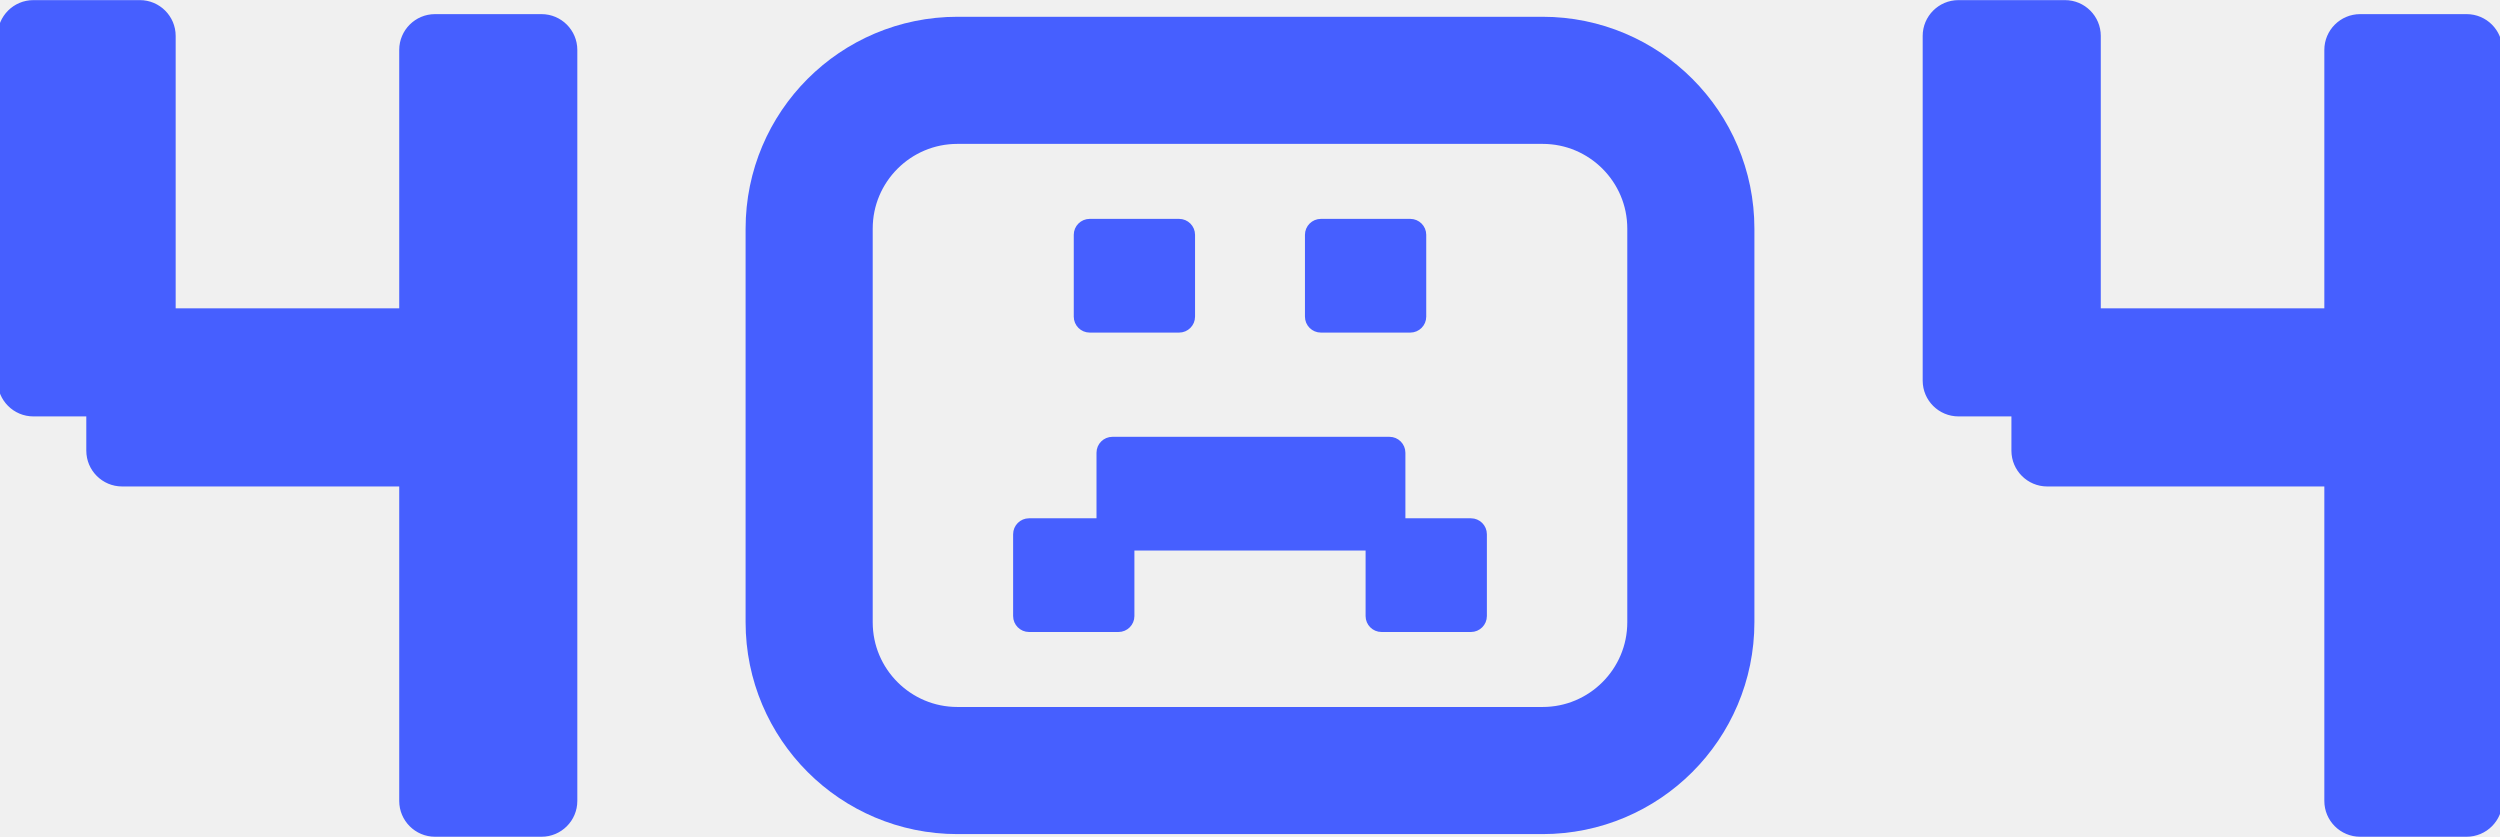
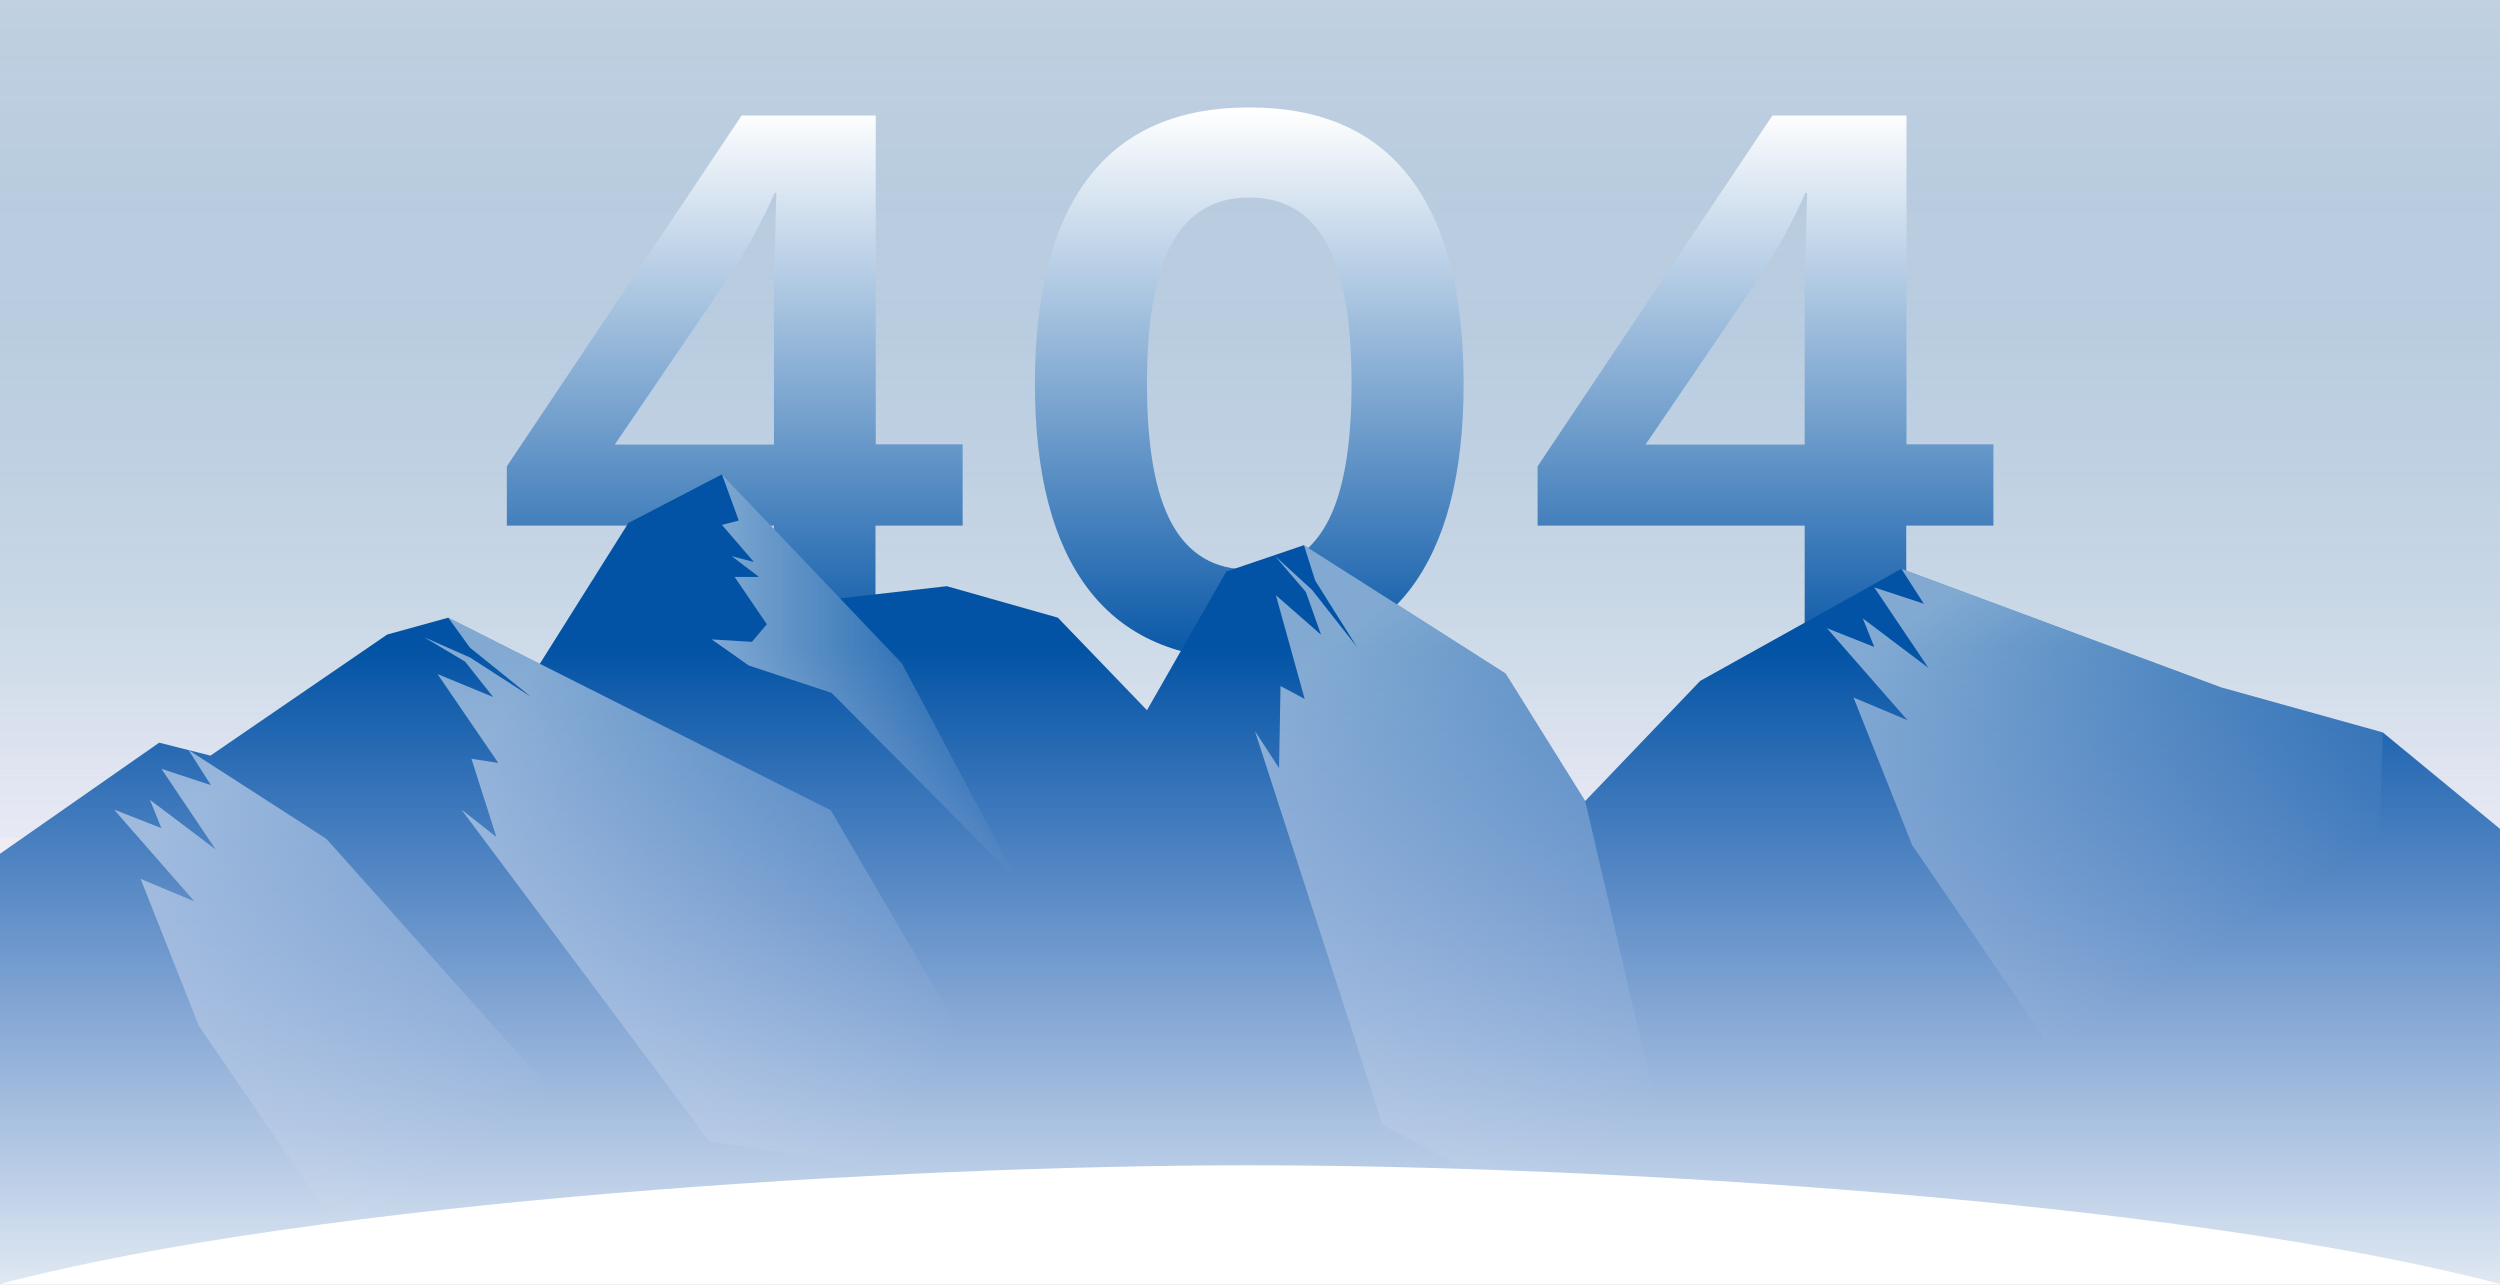
- <svg xmlns="http://www.w3.org/2000/svg" width="472" height="158" viewBox="0 0 472 158" fill="none">
-   <rect x="203.103" y="41.702" width="22.145" height="20.714" rx="2.634" fill="#465FFF" stroke="#465FFF" stroke-width="0.753" />
-   <rect x="246.752" y="41.702" width="22.145" height="20.714" rx="2.634" fill="#465FFF" stroke="#465FFF" stroke-width="0.753" />
-   <rect x="258.201" y="98.23" width="22.145" height="20.714" rx="2.634" fill="#465FFF" stroke="#465FFF" stroke-width="0.753" />
-   <rect x="191.654" y="98.23" width="22.145" height="20.714" rx="2.634" fill="#465FFF" stroke="#465FFF" stroke-width="0.753" />
-   <rect x="207.396" y="82.847" width="57.566" height="20.714" rx="2.634" fill="#465FFF" stroke="#465FFF" stroke-width="0.753" />
-   <rect x="152.769" y="15.167" width="166.462" height="130.311" rx="28" stroke="#465FFF" stroke-width="24" />
-   <rect x="0.041" y="0.522" width="32.626" height="77.596" rx="6.263" fill="#465FFF" />
-   <rect x="0.041" y="0.522" width="32.626" height="77.596" rx="6.263" stroke="#465FFF" />
-   <rect x="75.873" y="3.167" width="32.626" height="154.31" rx="6.263" fill="#465FFF" />
-   <rect x="75.873" y="3.167" width="32.626" height="154.31" rx="6.263" stroke="#465FFF" />
-   <rect x="16.794" y="91.344" width="32.626" height="77.596" rx="6.263" transform="rotate(-90 16.7939 91.3442)" fill="#465FFF" />
-   <rect x="16.794" y="91.344" width="32.626" height="77.596" rx="6.263" transform="rotate(-90 16.7939 91.3442)" stroke="#465FFF" />
-   <rect x="363.502" y="0.522" width="32.626" height="77.596" rx="6.263" fill="#465FFF" />
-   <rect x="363.502" y="0.522" width="32.626" height="77.596" rx="6.263" stroke="#465FFF" />
-   <rect x="439.334" y="3.167" width="32.626" height="154.31" rx="6.263" fill="#465FFF" />
-   <rect x="439.334" y="3.167" width="32.626" height="154.31" rx="6.263" stroke="#465FFF" />
-   <rect x="380.255" y="91.344" width="32.626" height="77.596" rx="6.263" transform="rotate(-90 380.255 91.3442)" fill="#465FFF" />
-   <rect x="380.255" y="91.344" width="32.626" height="77.596" rx="6.263" transform="rotate(-90 380.255 91.3442)" stroke="#465FFF" />
+ <svg xmlns="http://www.w3.org/2000/svg" width="1024" height="526" viewBox="0 0 1024 526" fill="none">
+   <g clip-path="url(#clip0_2030_305)">
+     <path opacity="0.6" d="M1024 0H0V343H1024V0Z" fill="url(#paint0_linear_2030_305)" />
+     <path d="M394.2 215.3H358.6V266.9H317V215.3H207.6V191L303.8 47.3H358.7V182H394.3V215.3H394.2ZM251.8 182.1H317V114.9L318 79H317.3C312.4 90.3 305.8 102.4 297.3 115.3L251.8 182.1Z" fill="url(#paint1_linear_2030_305)" />
+     <path d="M446 241.6C431.3 222.5 423.9 194.4 423.9 157.1C423.9 119.8 431.3 91.7 446 72.6C460.7 53.5 482.6 44 511.7 44C540.8 44 562.7 53.5 577.4 72.6C592.1 91.7 599.5 119.8 599.5 157.1C599.5 194.4 592.1 222.5 577.4 241.6C562.6 260.7 540.7 270.2 511.7 270.2C482.6 270.2 460.7 260.7 446 241.6ZM543.3 214.7C550.2 202.3 553.6 183.1 553.6 157.1C553.6 131.1 550.2 112 543.3 99.5C536.4 87.1 525.9 80.9 511.7 80.9C497.5 80.9 487 87.1 480.1 99.5C473.2 111.9 469.8 131.1 469.8 157.1C469.8 183.1 473.2 202.2 480.1 214.7C487 227.1 497.5 233.3 511.7 233.3C525.9 233.3 536.4 227.1 543.3 214.7Z" fill="url(#paint2_linear_2030_305)" />
+     <path d="M816.399 215.3H780.799V266.9H739.199V215.3H629.799V191L725.999 47.3H780.899V182H816.499V215.3H816.399ZM673.999 182.1H739.199V114.9L740.199 79H739.499C734.599 90.3 727.999 102.4 719.499 115.3L673.999 182.1Z" fill="url(#paint3_linear_2030_305)" />
+     <path d="M0 525.9V349.7L65.2 304.2L86.2 309.5L158.6 259.9L183.6 253L221.1 271.9L257.4 214.2L295.7 194.3L344 245.1L387.8 240.1L433.3 253L469.8 290.9L502.3 234.1L534.1 223.3L616.7 275.9L649.3 328.1L696.4 278.9L778.8 233L909.9 281.6L976 300L1024 339.5V524.7L0 525.9Z" fill="#0253A5" />
+     <path d="M133.699 343.6L77.199 307.2L86.399 321.6L66.099 314.9L88.299 347.9L61.399 327.6L66.099 339.2L46.699 331.6L79.599 369.2L57.599 360L81.499 420.3L136.899 501.2L270.499 496.8L133.699 343.6Z" fill="url(#paint4_linear_2030_305)" />
+     <path d="M183.599 253L192.499 265.3L217.599 285.5L192.499 269.3L173.699 261L190.499 271L201.999 285.5L179.199 276.1L204.099 312.5L193.099 310.8L203.299 342.8L188.999 331.6L290.499 467.4L353.699 477.3L394.199 424.1L340.299 331.9L183.599 253Z" fill="url(#paint5_linear_2030_305)" />
+     <path d="M340.6 283.8L306.7 272.6L291.5 261.9L308 262.9L314.1 255.7L300.9 236.3H310.9L299.7 227.8L308.8 230.2L295.7 215L302.6 213.2L295.7 194.3L369.4 271.7L416.4 360.1L340.6 283.8Z" fill="url(#paint6_linear_2030_305)" />
+     <path d="M976.001 300L909.901 281.6L778.801 233L788.001 247.3L767.701 240.6L789.901 273.6L763.001 253.3L767.701 265L748.301 257.3L781.301 295L759.201 285.7L783.201 346.1L838.501 426.9L972.201 422.5L976.001 300Z" fill="url(#paint7_linear_2030_305)" />
+     <path d="M534.1 223.3L538.7 237.8L555.8 265L537.4 241.6L522.2 227.7L534.9 242.5L541.1 260L522.6 243.8L534.4 286.3L524.5 281L523.9 314.6L514 299.4L566.3 460.7L622.9 490.5L678.4 453.2L649.3 328.1L616.7 275.9L534.1 223.3Z" fill="url(#paint8_linear_2030_305)" />
+     <path d="M1024 265H0V525.9H1024V265Z" fill="url(#paint9_linear_2030_305)" />
+     <path d="M1024 525.9C893.6 491.7 656 477.3 512 477.3C368 477.3 130.4 491.7 0 525.9H1024Z" fill="white" />
+   </g>
+   <defs>
+     <linearGradient id="paint0_linear_2030_305" x1="512" y1="343.044" x2="512" y2="0" gradientUnits="userSpaceOnUse">
+       <stop stop-color="#DFE8F2" />
+       <stop offset="1" stop-color="#0253A5" stop-opacity="0.33" />
+     </linearGradient>
+     <linearGradient id="paint1_linear_2030_305" x1="300.897" y1="45.133" x2="300.897" y2="274.153" gradientUnits="userSpaceOnUse">
+       <stop stop-color="white" />
+       <stop offset="1" stop-color="#0253A5" />
+     </linearGradient>
+     <linearGradient id="paint2_linear_2030_305" x1="511.669" y1="45.134" x2="511.669" y2="274.153" gradientUnits="userSpaceOnUse">
+       <stop stop-color="white" />
+       <stop offset="1" stop-color="#0253A5" />
+     </linearGradient>
+     <linearGradient id="paint3_linear_2030_305" x1="723.101" y1="45.133" x2="723.101" y2="274.153" gradientUnits="userSpaceOnUse">
+       <stop stop-color="white" />
+       <stop offset="1" stop-color="#0253A5" />
+     </linearGradient>
+     <linearGradient id="paint4_linear_2030_305" x1="87.002" y1="326.003" x2="186.881" y2="474.677" gradientUnits="userSpaceOnUse">
+       <stop stop-color="white" stop-opacity="0.5" />
+       <stop offset="1" stop-color="white" stop-opacity="0" />
+     </linearGradient>
+     <linearGradient id="paint5_linear_2030_305" x1="190.456" y1="314.024" x2="379.809" y2="443.83" gradientUnits="userSpaceOnUse">
+       <stop stop-color="white" stop-opacity="0.5" />
+       <stop offset="1" stop-color="white" stop-opacity="0" />
+     </linearGradient>
+     <linearGradient id="paint6_linear_2030_305" x1="291.473" y1="277.205" x2="416.404" y2="277.205" gradientUnits="userSpaceOnUse">
+       <stop stop-color="white" stop-opacity="0.5" />
+       <stop offset="1" stop-color="white" stop-opacity="0" />
+     </linearGradient>
+     <linearGradient id="paint7_linear_2030_305" x1="818.301" y1="231.81" x2="918.18" y2="380.484" gradientUnits="userSpaceOnUse">
+       <stop stop-color="white" stop-opacity="0.5" />
+       <stop offset="1" stop-color="white" stop-opacity="0" />
+     </linearGradient>
+     <linearGradient id="paint8_linear_2030_305" x1="525.414" y1="279.901" x2="662.819" y2="463.804" gradientUnits="userSpaceOnUse">
+       <stop stop-color="white" stop-opacity="0.5" />
+       <stop offset="1" stop-color="white" stop-opacity="0" />
+     </linearGradient>
+     <linearGradient id="paint9_linear_2030_305" x1="512" y1="525.899" x2="512" y2="265.049" gradientUnits="userSpaceOnUse">
+       <stop stop-color="#DFE8F2" />
+       <stop offset="1" stop-color="#EEE3FF" stop-opacity="0" />
+     </linearGradient>
+     <clipPath id="clip0_2030_305">
+       <rect width="1024" height="525.9" fill="white" />
+     </clipPath>
+   </defs>
</svg>
